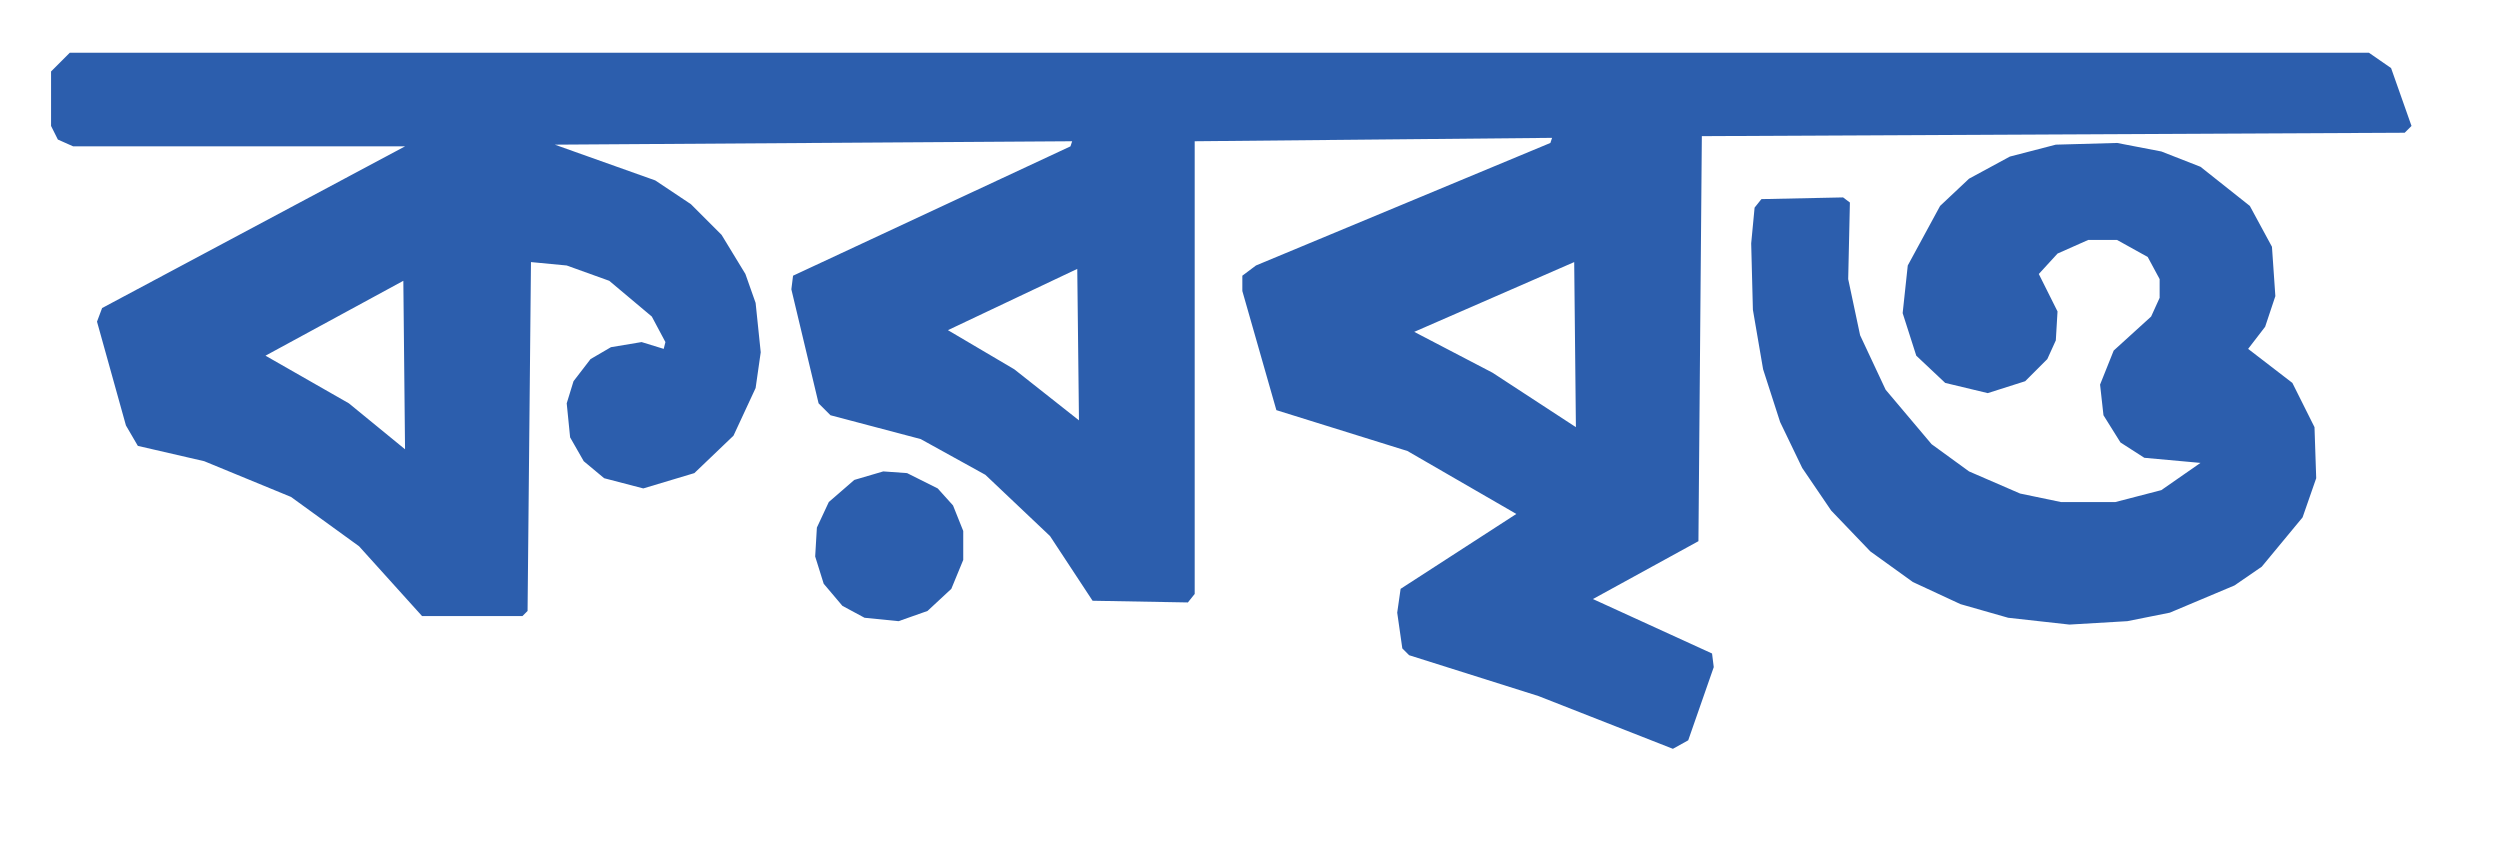
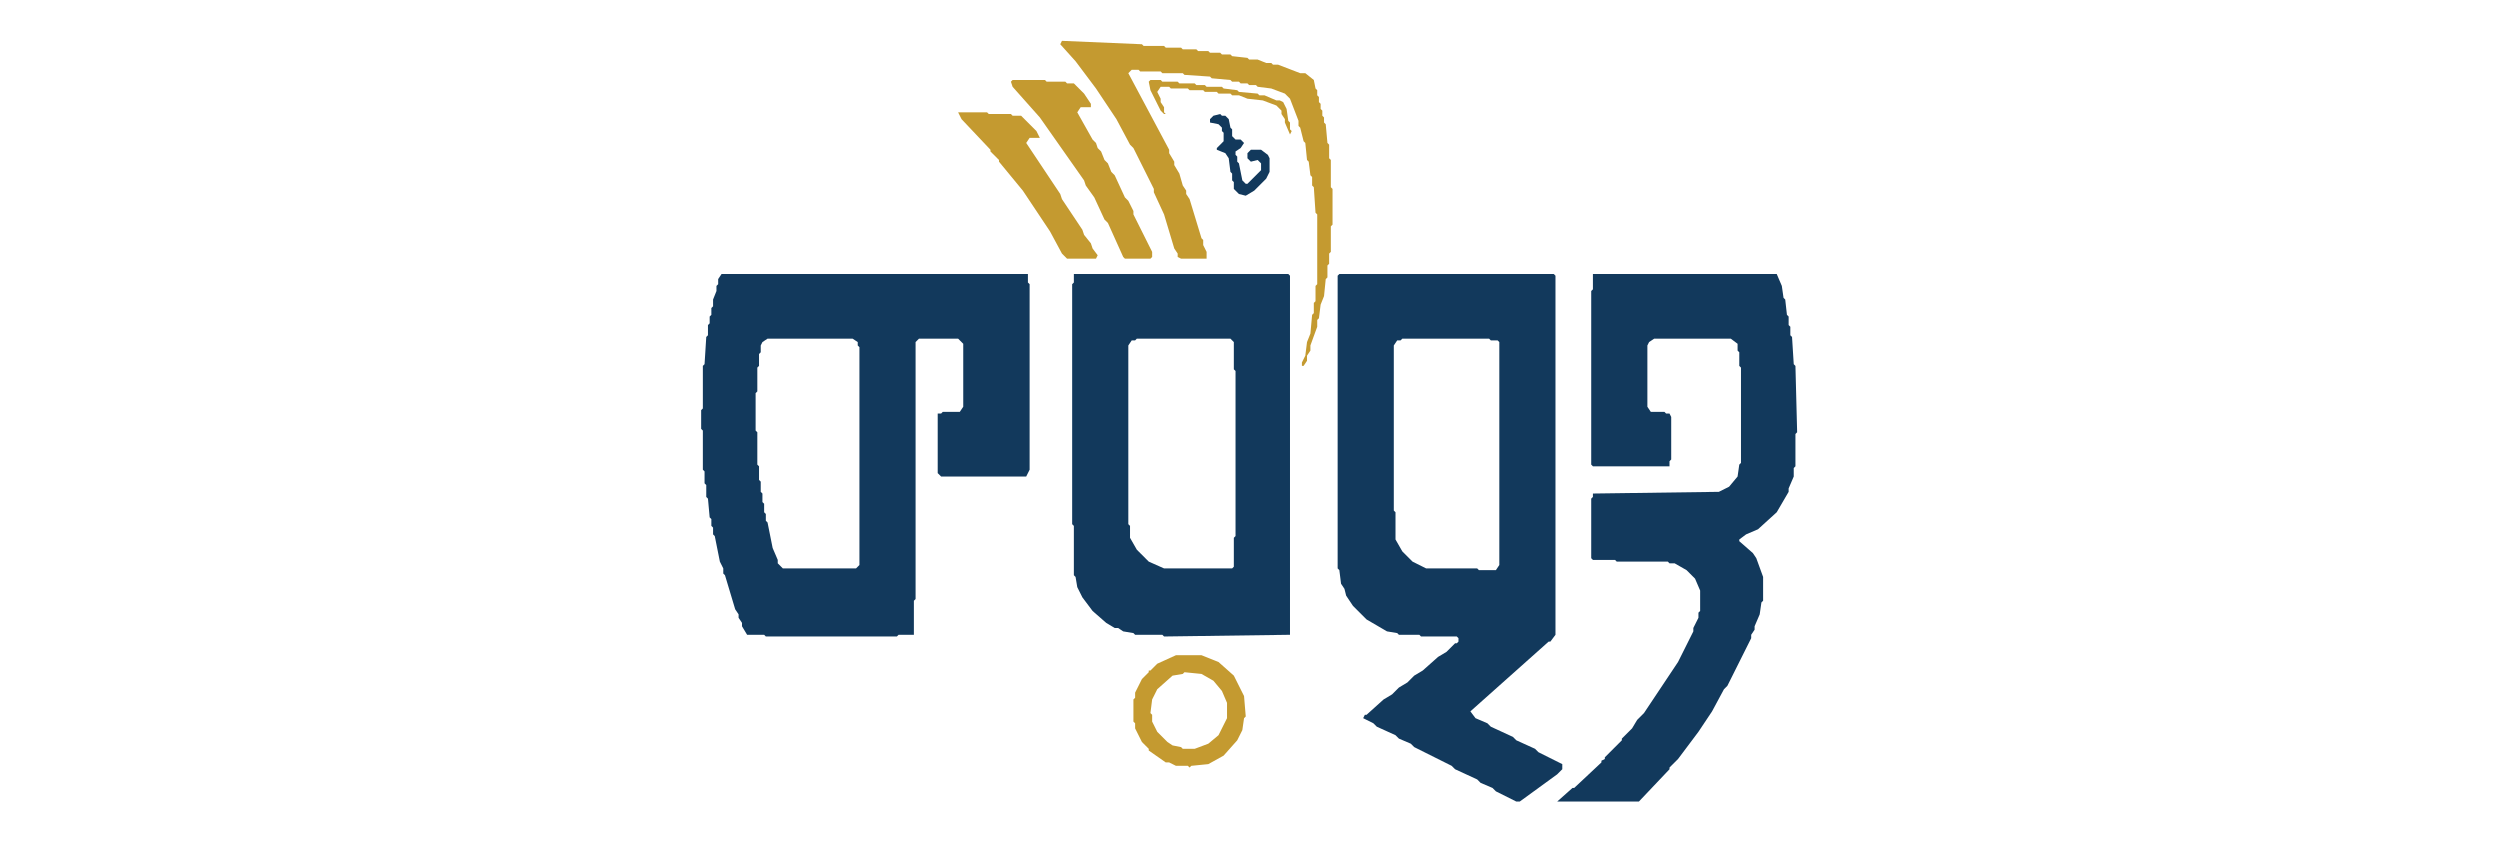
<svg xmlns="http://www.w3.org/2000/svg" width="1469" height="496" viewBox="0 0 1469 496" role="img" aria-label="করবৃত্ত">
-   <path d="M519,277 502,282 487,295 480,310 479,327 484,343 495,356 508,363 528,365 545,359 559,346 566,329 566,312 560,297 551,287 533,278ZM237,165 238,264 205,237 156,209ZM557,194 633,158 634,247 596,217ZM926,251 877,219 831,195 925,154ZM1035,117 1031,122 1029,143 1030,182 1036,217 1046,248 1059,275 1076,300 1099,324 1124,342 1152,355 1180,363 1216,367 1250,365 1275,360 1313,344 1329,333 1353,304 1361,281 1360,251 1347,225 1321,205 1331,192 1337,174 1335,145 1322,121 1293,98 1270,89 1244,84 1208,85 1181,92 1157,105 1140,121 1121,156 1118,184 1126,209 1143,225 1168,231 1190,224 1203,211 1208,200 1209,183 1198,161 1209,149 1227,141 1244,141 1262,151 1269,164 1269,175 1264,186 1242,206 1234,226 1236,244 1246,260 1260,269 1293,272 1270,288 1243,295 1211,295 1187,290 1157,277 1135,261 1108,229 1093,197 1086,164 1087,119 1083,116ZM30,42 30,74 34,82 43,86 238,86 60,181 57,189 74,250 81,262 120,271 171,292 211,321 248,362 307,362 310,359 312,154 333,156 358,165 383,186 391,201 390,205 377,201 359,204 347,211 337,224 333,237 335,257 343,271 355,281 378,287 408,278 431,256 444,228 447,207 444,178 438,161 424,138 406,120 385,106 326,85 630,83 629,86 466,162 465,170 481,237 488,244 541,258 579,279 617,315 642,353 698,354 702,349 702,83 912,81 911,84 738,156 730,162 730,171 750,241 827,265 891,302 823,346 821,360 824,381 828,385 904,409 983,440 992,435 1007,392 1006,384 936,352 998,318 1000,80 1413,78 1417,74 1405,40 1392,31 41,31Z" fill="#2C5EAD" fill-rule="evenodd" />
+   <path fill="#12395c" fill-rule="evenodd" d="M1044,161h-108v9l-1,1v102l1,1h45v-3l1,-1v-25l-1,-2h-2l-1,-1h-8l-2,-3v-36l1,-2l3,-2h45l4,3v4l1,1v8l1,1v56l-1,1l-1,7l-5,6l-6,3l-74,1v2l-1,1v35l1,1h13l1,1h30l1,1h3l7,4l5,5l3,7v12l-1,1v3l-3,6v2l-9,18l-20,30l-4,4l-3,5l-6,6v1l-10,10v1l-2,1v1l-16,15h-1l-9,8h48l18,-19v-1l5,-5l12,-16l8,-12l7,-13l2,-2l14,-28v-2l2,-3v-2l3,-7l1,-7l1,-1v-14l-4,-11l-2,-3l-8,-7v-1l4,-3l7,-3l11,-10l7,-12v-2l3,-7v-5l1,-1v-19l1,-1l-1,-39l-1,-1l-1,-16l-1,-1v-5l-1,-1v-5l-1,-1l-1,-9l-1,-1l-1,-7z M787,161l-1,1v172l1,1l1,8l2,3l1,4l4,6l8,8l12,7l6,1l1,1h12l1,1h21l1,1v2l-1,1h-1l-5,5l-5,3l-9,8l-5,3l-4,4l-5,3l-4,4l-5,3l-10,9h-1l-1,2l6,3l2,2l11,5l2,2l7,3l2,2l22,11l2,2l13,6l2,2l7,3l2,2l12,6h2l22,-16l3,-3v-3l-14,-7l-2,-2l-11,-5l-2,-2l-13,-6l-2,-2l-7,-3l-3,-4l46,-41h1l3,-4v-211l-1,-1z M821,200h2l1,-1h51l1,1h4l1,1v131l-2,3h-10l-1,-1h-30l-8,-4l-6,-6l-4,-7v-16l-1,-1v-97z M631,161v5l-1,1v141l1,1v29l1,1l1,6l3,6l6,8l8,7l5,3h2l3,2l6,1l1,1h16l1,1l74,-1v-211l-1,-1z M665,200h2l1,-1h55l2,2v16l1,1v97l-1,1v17l-1,1h-40l-9,-4l-7,-7l-4,-7v-7l-1,-1v-105z M424,161l-2,3v3l-1,1v3l-2,5v4l-1,1v4l-1,1v4l-1,1v6l-1,1l-1,16l-1,1v25l-1,1v11l1,1v23l1,1v7l1,1v7l1,1l1,11l1,1v4l1,1v4l1,1l3,15l2,4v3l1,1l6,20l2,3v2l2,3v2l3,5h10l1,1h77l1,-1h9v-20l1,-1v-151l2,-2h23l3,3v37l-2,3h-10l-1,1h-2v35l2,2h50l2,-4v-109l-1,-1v-5z M451,199h50l3,2v2l1,1v128l-2,2h-43l-3,-3v-2l-3,-7l-3,-15l-1,-1v-4l-1,-1v-5l-1,-1v-5l-1,-1v-6l-1,-1v-8l-1,-1v-19l-1,-1v-22l1,-1v-14l1,-1v-7l1,-1v-4l1,-2z M713,68l-2,2v2l5,1l2,2v2l1,1v5l-4,4v1l5,2l2,3l1,8l1,1v4l1,1v4l3,3l4,1l5,-3l7,-7l2,-4v-8l-1,-2l-4,-3h-6l-2,2v3l2,2l4,-1l2,2v4l-8,8h-1l-2,-2l-2,-10l-1,-1v-3l-1,-1v-2l3,-2l2,-3l-2,-2h-3l-2,-2v-4l-1,-1l-1,-5l-2,-2h-2l-1,-1z" />
+   <path fill="#c49a30" fill-rule="evenodd" d="M691,385l-11,5l-4,4h-1v1l-4,4l-4,8v3l-1,1v13l1,1v3l4,8l4,4v1l10,7h2l4,2h7l1,1l1,-1l10,-1l9,-5l8,-9l3,-6l1,-7l1,-1l-1,-12l-6,-12l-9,-8l-10,-4z M696,395l10,1l7,4l5,6l3,7v9l-5,10l-6,5l-8,3h-7l-1,-1l-5,-1l-3,-2l-6,-6l-3,-6v-4l-1,-1l1,-8l3,-6l9,-8l6,-1z M563,66l2,4l17,18v1l5,5v1l14,17l16,24l7,13l3,3h17l1,-2l-3,-4l-1,-3l-4,-5l-1,-3l-12,-18l-1,-3l-20,-30l2,-3h6l-2,-4l-9,-9h-5l-1,-1h-13l-1,-1z M675,48l1,5l6,12l2,2h1l-1,-1v-3l-2,-3v-2l-2,-4l2,-3h5l1,1h10l1,1h8l1,1h7l1,1h7l1,1h4l5,2l9,1l8,3l3,3v2l2,3v2l3,7l1,-2l-1,-1v-4l-1,-1l-1,-7l-2,-4l-2,-1h-2l-7,-3h-3l-1,-1l-11,-1l-1,-1l-8,-1l-1,-1h-9l-1,-1h-5l-1,-1h-9l-1,-1h-9l-1,-1h-6z M595,47l-1,1l1,3l16,18l26,37l1,3l5,7l6,13l2,2l9,20l1,1h15l1,-1v-3l-11,-22v-2l-3,-6l-2,-2l-6,-13l-2,-2l-2,-5l-2,-2l-2,-5l-2,-2l-1,-3l-2,-2l-9,-16l2,-3h6v-2l-4,-6l-6,-6h-4l-1,-1h-11l-1,-1z M624,24l-1,2l9,10l12,16l12,18l8,15l2,2l12,24v2l6,13l6,20l2,3v2l2,1h15v-4l-2,-4v-3l-1,-1l-7,-23l-2,-3v-2l-2,-3l-2,-7l-3,-5v-2l-3,-5v-2l-24,-45l2,-2h4l1,1h12l1,1h12l1,1l15,1l1,1l11,1l1,1h4l1,1h4l1,1h4l1,1l8,1l8,3l3,3l5,13v3l1,1l2,8l1,1l1,10l1,1l1,8l1,1v5l1,1l1,15l1,1v41l-1,1v9l-1,1v6l-1,1l-1,11l-2,5l-1,8l-2,4v2h1l2,-3v-3l2,-3v-3l4,-11v-4l1,-1l1,-8l2,-5l1,-10l1,-1v-7l1,-1v-6l1,-1v-15l1,-1v-21l-1,-1v-16l-1,-1v-8l-1,-1l-1,-11l-1,-1v-3l-1,-1v-3l-1,-1v-3l-1,-1v-3l-1,-1v-3l-1,-1l-1,-5l-5,-4h-3l-13,-5h-3l-1,-1h-3l-5,-2h-5l-1,-1l-9,-1l-1,-1h-5l-1,-1h-6l-1,-1h-6l-1,-1h-8l-1,-1h-9l-1,-1h-12l-1,-1z" />
</svg>
